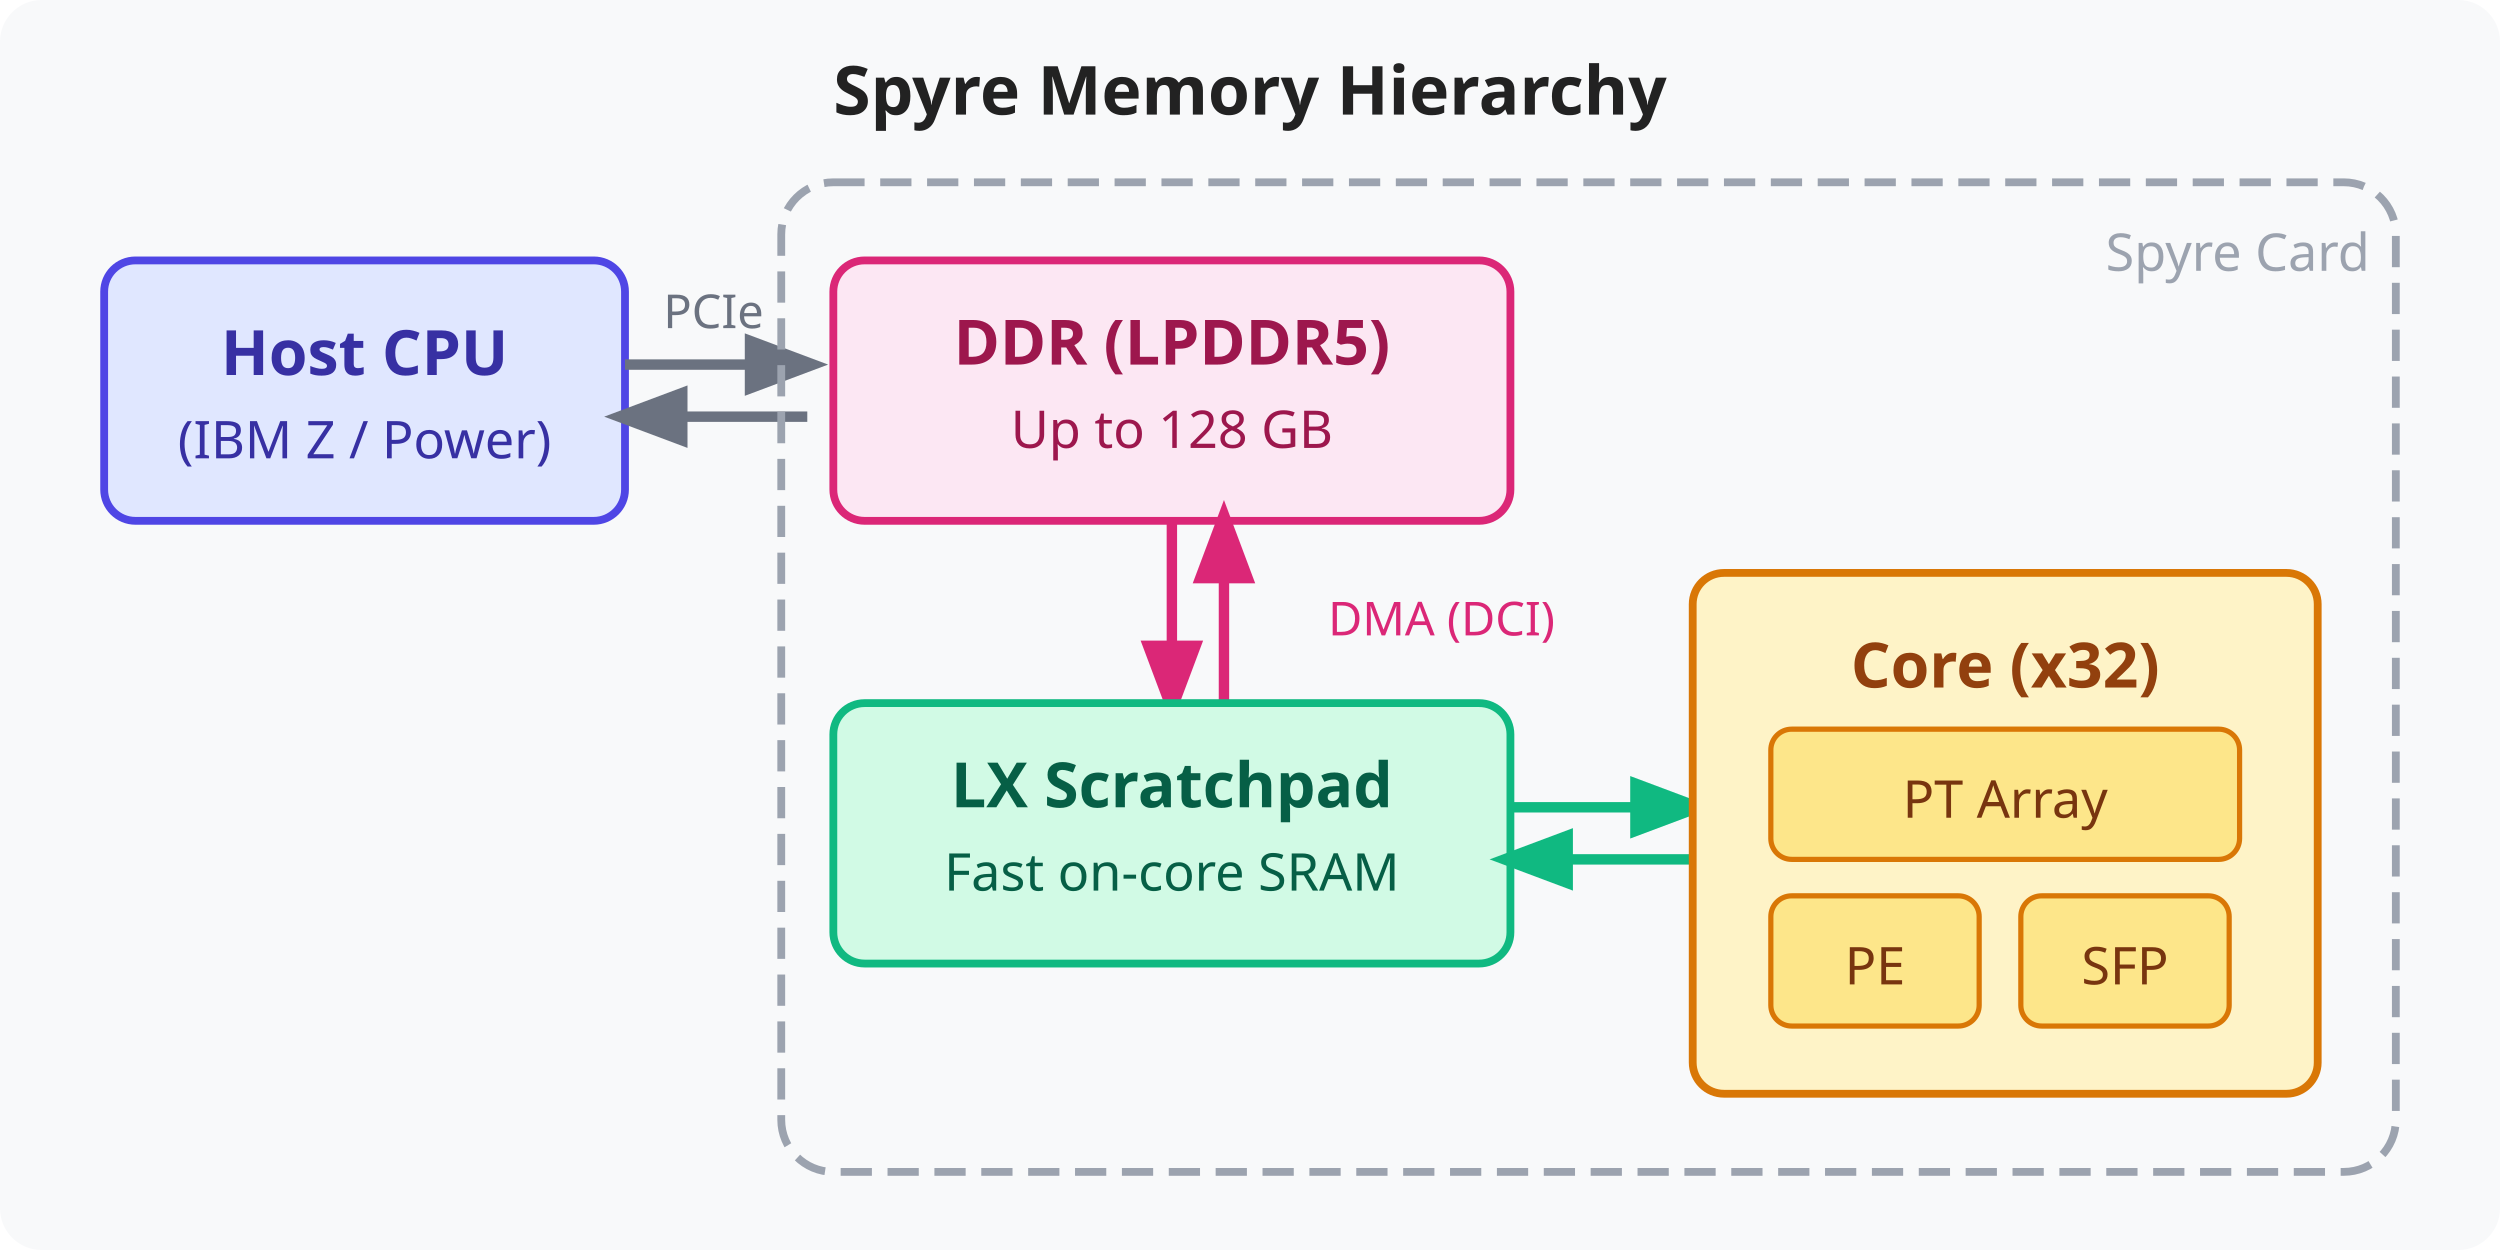
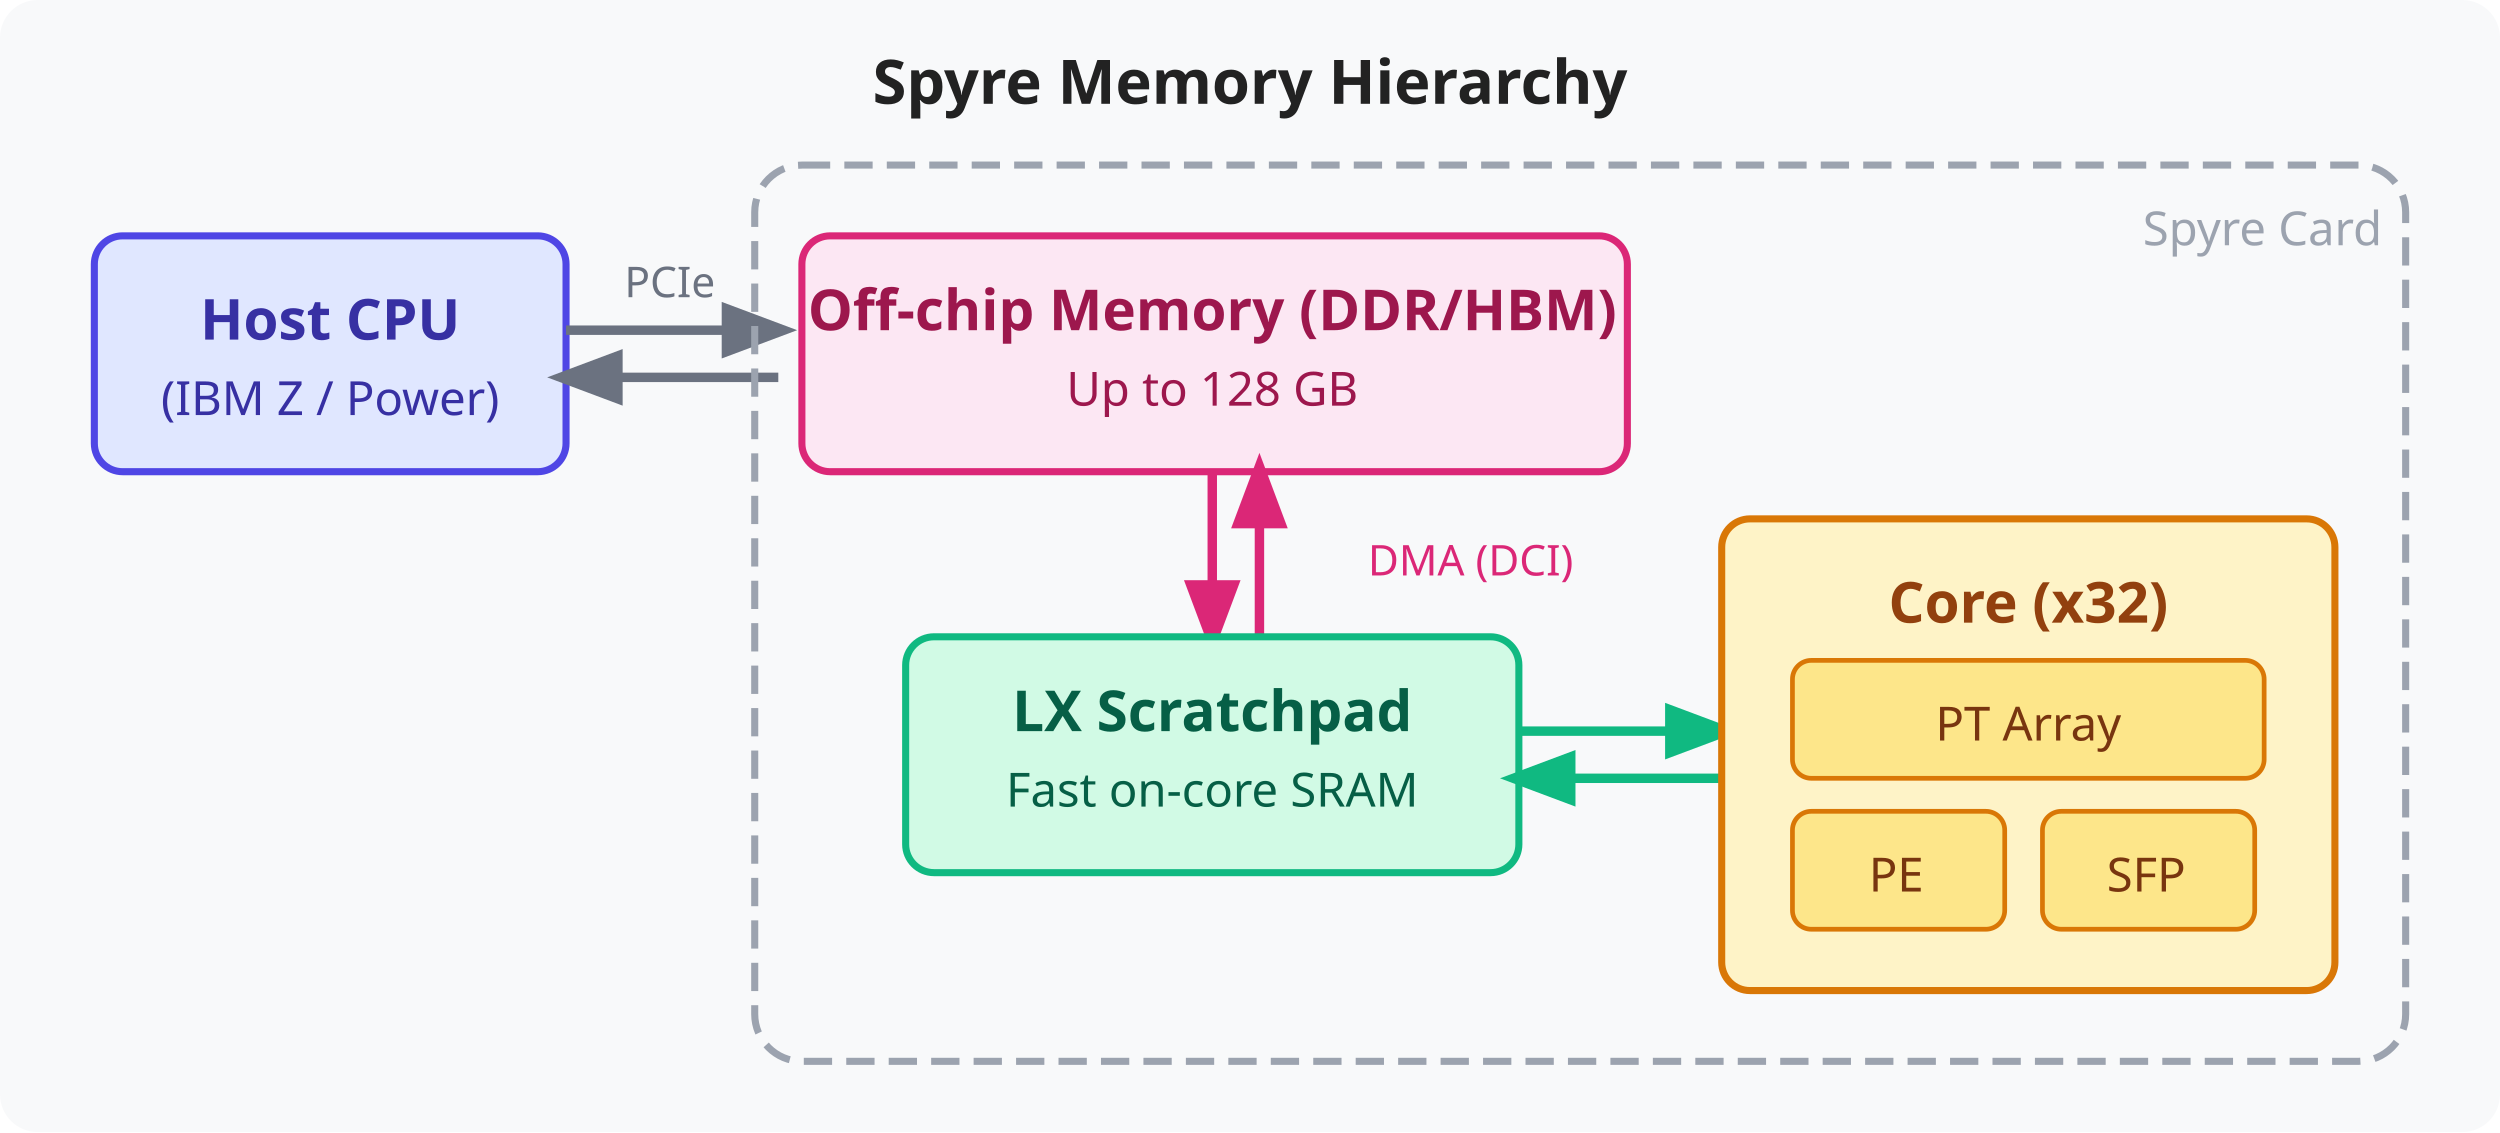
- <svg xmlns="http://www.w3.org/2000/svg" viewBox="0 0 480 240" font-family="sans-serif" font-size="12">
-   <rect width="480" height="240" fill="#f8f9fa" rx="8" />
-   <text x="240" y="22" text-anchor="middle" font-size="13" font-weight="bold" fill="#222">Spyre Memory Hierarchy</text>
+ <svg xmlns="http://www.w3.org/2000/svg" viewBox="0 0 530 240" font-family="sans-serif" font-size="12">
+   <rect width="530" height="240" fill="#f8f9fa" rx="8" />
+   <text x="265" y="22" text-anchor="middle" font-size="13" font-weight="bold" fill="#222">Spyre Memory Hierarchy</text>
  <rect x="20" y="50" width="100" height="50" rx="6" fill="#e0e7ff" stroke="#4f46e5" stroke-width="1.5" />
  <text x="70" y="72" text-anchor="middle" font-weight="bold" fill="#3730a3">Host CPU</text>
  <text x="70" y="88" text-anchor="middle" font-size="10" fill="#3730a3">(IBM Z / Power)</text>
-   <line x1="120" y1="70" x2="155" y2="70" stroke="#6b7280" stroke-width="2" marker-end="url(#ga)" />
-   <line x1="155" y1="80" x2="120" y2="80" stroke="#6b7280" stroke-width="2" marker-end="url(#ga)" />
-   <text x="137" y="63" text-anchor="middle" font-size="9" fill="#6b7280">PCIe</text>
-   <rect x="150" y="35" width="310" height="190" rx="10" fill="none" stroke="#9ca3af" stroke-width="1.5" stroke-dasharray="6,3" />
-   <text x="455" y="52" text-anchor="end" font-size="10" fill="#9ca3af">Spyre Card</text>
-   <rect x="160" y="50" width="130" height="50" rx="6" fill="#fce7f3" stroke="#db2777" stroke-width="1.5" />
-   <text x="225" y="70" text-anchor="middle" font-weight="bold" fill="#9d174d">DDR (LPDDR5)</text>
-   <text x="225" y="86" text-anchor="middle" font-size="10" fill="#9d174d">Up to 128 GB</text>
-   <line x1="225" y1="100" x2="225" y2="135" stroke="#db2777" stroke-width="2" marker-end="url(#pa)" />
-   <line x1="235" y1="135" x2="235" y2="100" stroke="#db2777" stroke-width="2" marker-end="url(#pa)" />
-   <text x="255" y="122" font-size="9" fill="#db2777">DMA (DCI)</text>
-   <rect x="160" y="135" width="130" height="50" rx="6" fill="#d1fae5" stroke="#10b981" stroke-width="1.5" />
-   <text x="225" y="155" text-anchor="middle" font-weight="bold" fill="#065f46">LX Scratchpad</text>
-   <text x="225" y="171" text-anchor="middle" font-size="10" fill="#065f46">Fast on-core SRAM</text>
-   <line x1="290" y1="155" x2="325" y2="155" stroke="#10b981" stroke-width="2" marker-end="url(#g3a)" />
-   <line x1="325" y1="165" x2="290" y2="165" stroke="#10b981" stroke-width="2" marker-end="url(#g3a)" />
-   <rect x="325" y="110" width="120" height="100" rx="6" fill="#fef3c7" stroke="#d97706" stroke-width="1.5" />
-   <text x="385" y="132" text-anchor="middle" font-weight="bold" fill="#92400e">Core (x32)</text>
-   <rect x="340" y="140" width="90" height="25" rx="4" fill="#fde68a" stroke="#d97706" />
-   <text x="385" y="157" text-anchor="middle" font-size="10" fill="#78350f">PT Array</text>
-   <rect x="340" y="172" width="40" height="25" rx="4" fill="#fde68a" stroke="#d97706" />
-   <text x="360" y="189" text-anchor="middle" font-size="10" fill="#78350f">PE</text>
-   <rect x="388" y="172" width="40" height="25" rx="4" fill="#fde68a" stroke="#d97706" />
-   <text x="408" y="189" text-anchor="middle" font-size="10" fill="#78350f">SFP</text>
+   <line x1="120" y1="70" x2="165" y2="70" stroke="#6b7280" stroke-width="2" marker-end="url(#ga)" />
+   <line x1="165" y1="80" x2="120" y2="80" stroke="#6b7280" stroke-width="2" marker-end="url(#ga)" />
+   <text x="142" y="63" text-anchor="middle" font-size="9" fill="#6b7280">PCIe</text>
+   <rect x="160" y="35" width="350" height="190" rx="10" fill="none" stroke="#9ca3af" stroke-width="1.5" stroke-dasharray="6,3" />
+   <text x="505" y="52" text-anchor="end" font-size="10" fill="#9ca3af">Spyre Card</text>
+   <rect x="170" y="50" width="175" height="50" rx="6" fill="#fce7f3" stroke="#db2777" stroke-width="1.5" />
+   <text x="257" y="70" text-anchor="middle" font-weight="bold" fill="#9d174d">Off-chip Memory (DDR/HBM)</text>
+   <text x="257" y="86" text-anchor="middle" font-size="10" fill="#9d174d">Up to 128 GB</text>
+   <line x1="257" y1="100" x2="257" y2="135" stroke="#db2777" stroke-width="2" marker-end="url(#pa)" />
+   <line x1="267" y1="135" x2="267" y2="100" stroke="#db2777" stroke-width="2" marker-end="url(#pa)" />
+   <text x="290" y="122" font-size="9" fill="#db2777">DMA (DCI)</text>
+   <rect x="192" y="135" width="130" height="50" rx="6" fill="#d1fae5" stroke="#10b981" stroke-width="1.5" />
+   <text x="257" y="155" text-anchor="middle" font-weight="bold" fill="#065f46">LX Scratchpad</text>
+   <text x="257" y="171" text-anchor="middle" font-size="10" fill="#065f46">Fast on-core SRAM</text>
+   <line x1="322" y1="155" x2="365" y2="155" stroke="#10b981" stroke-width="2" marker-end="url(#g3a)" />
+   <line x1="365" y1="165" x2="322" y2="165" stroke="#10b981" stroke-width="2" marker-end="url(#g3a)" />
+   <rect x="365" y="110" width="130" height="100" rx="6" fill="#fef3c7" stroke="#d97706" stroke-width="1.5" />
+   <text x="430" y="132" text-anchor="middle" font-weight="bold" fill="#92400e">Core (x32)</text>
+   <rect x="380" y="140" width="100" height="25" rx="4" fill="#fde68a" stroke="#d97706" />
+   <text x="430" y="157" text-anchor="middle" font-size="10" fill="#78350f">PT Array</text>
+   <rect x="380" y="172" width="45" height="25" rx="4" fill="#fde68a" stroke="#d97706" />
+   <text x="402" y="189" text-anchor="middle" font-size="10" fill="#78350f">PE</text>
+   <rect x="433" y="172" width="45" height="25" rx="4" fill="#fde68a" stroke="#d97706" />
+   <text x="455" y="189" text-anchor="middle" font-size="10" fill="#78350f">SFP</text>
  <defs>
    <marker id="ga" markerWidth="8" markerHeight="8" refX="6" refY="3" orient="auto">
      <path d="M0,0 L0,6 L8,3 z" fill="#6b7280" />
    </marker>
    <marker id="pa" markerWidth="8" markerHeight="8" refX="6" refY="3" orient="auto">
      <path d="M0,0 L0,6 L8,3 z" fill="#db2777" />
    </marker>
    <marker id="g3a" markerWidth="8" markerHeight="8" refX="6" refY="3" orient="auto">
      <path d="M0,0 L0,6 L8,3 z" fill="#10b981" />
    </marker>
  </defs>
</svg>
